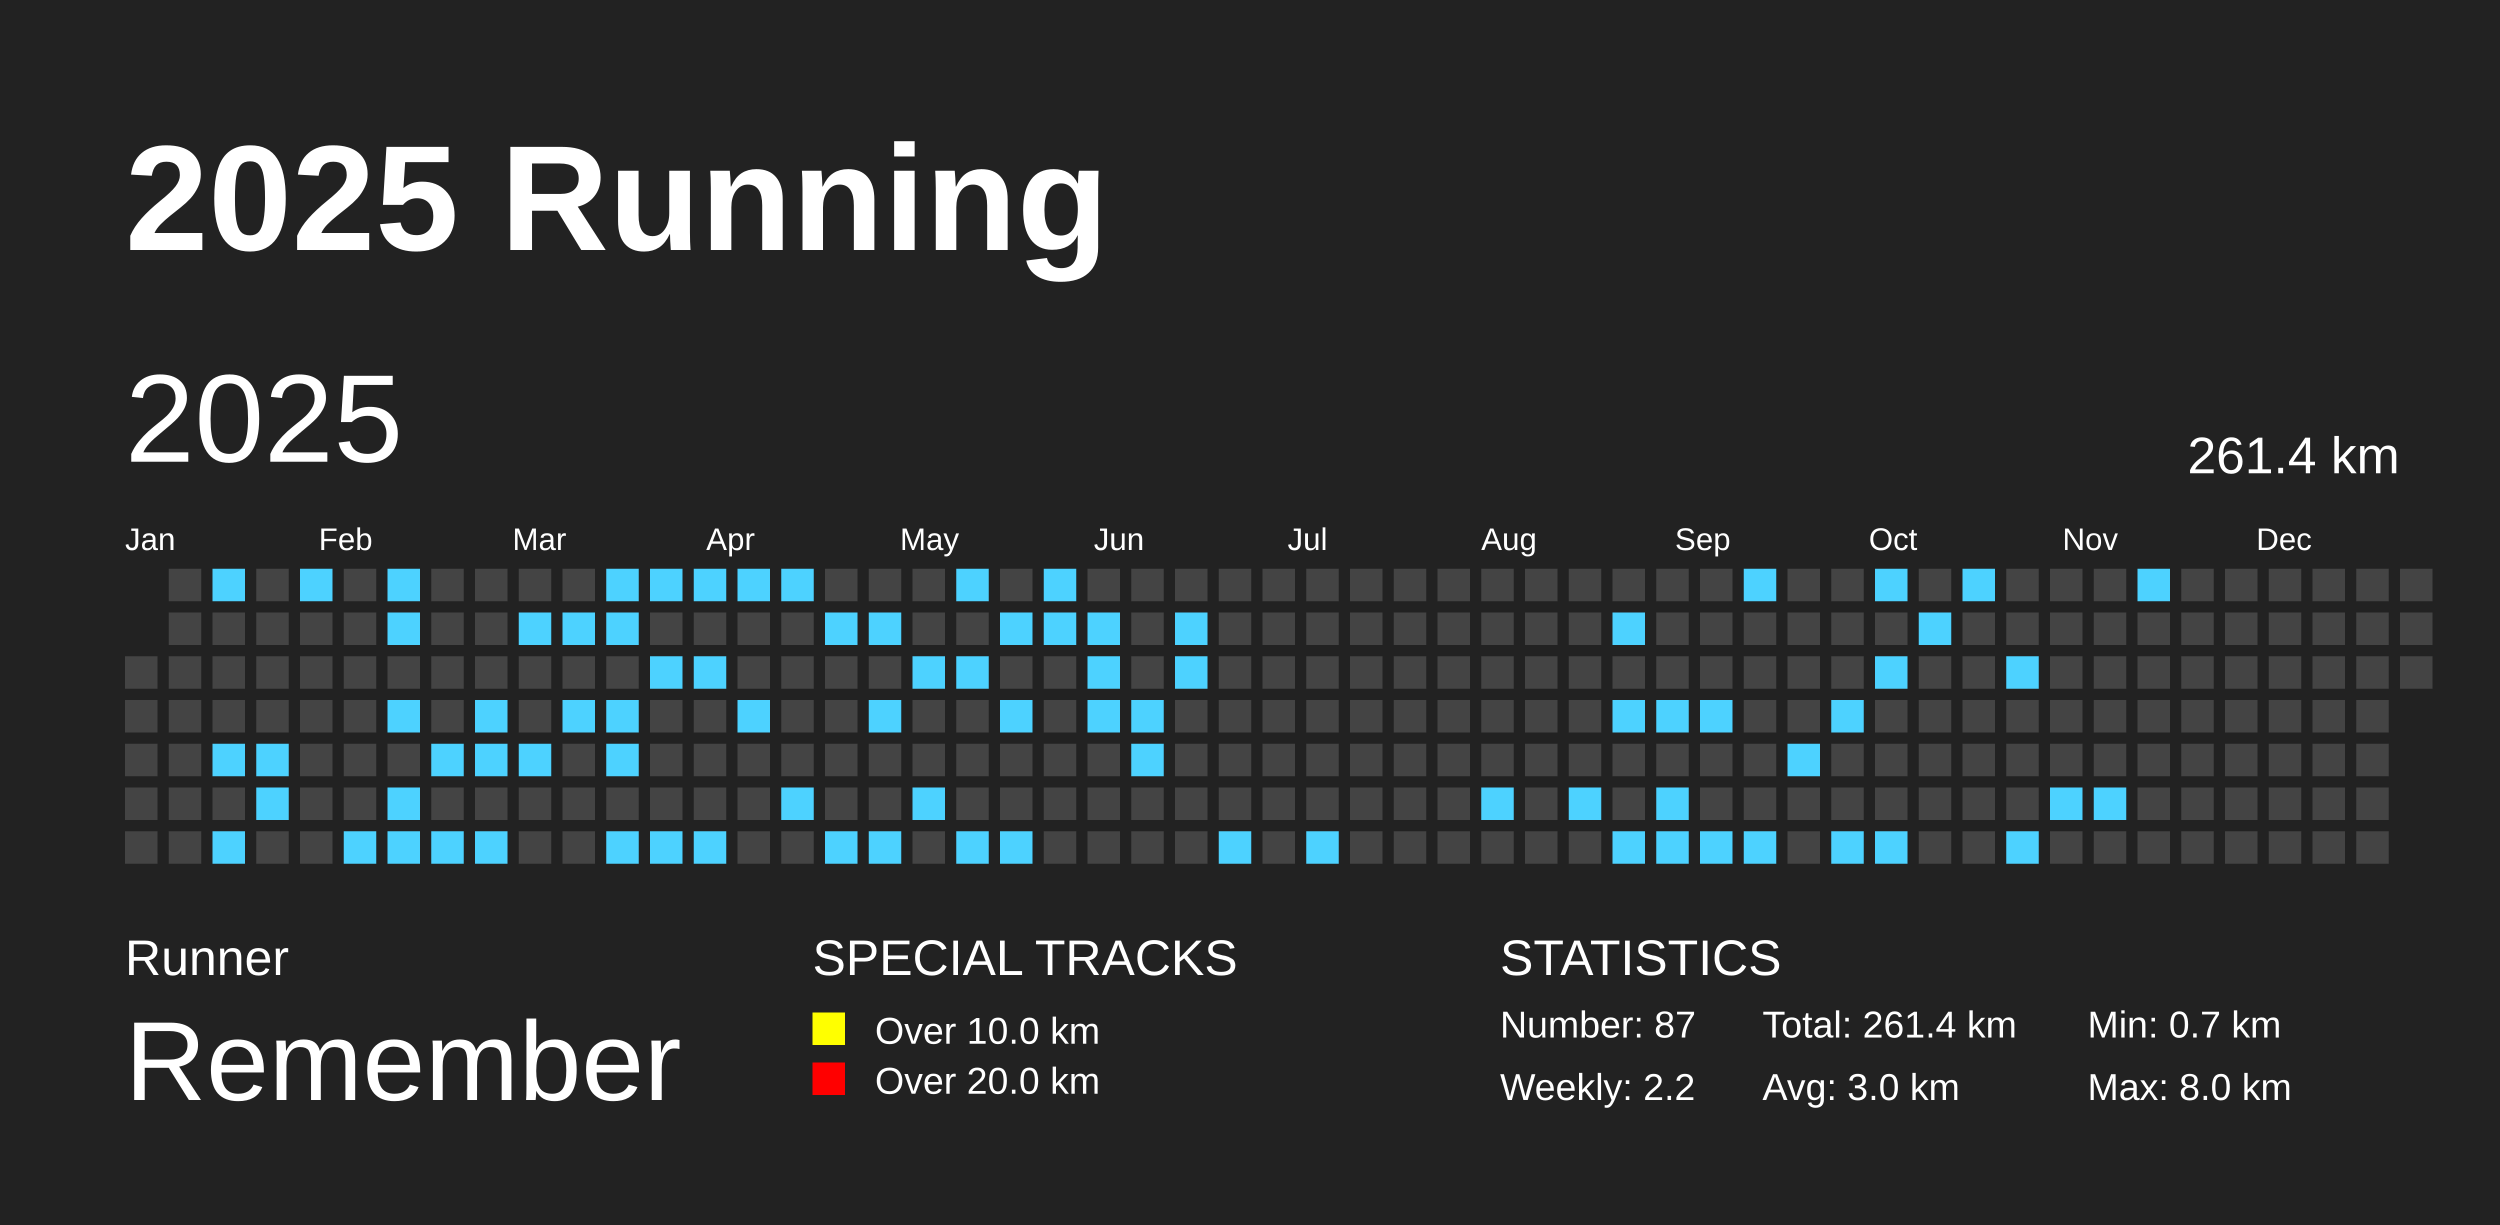
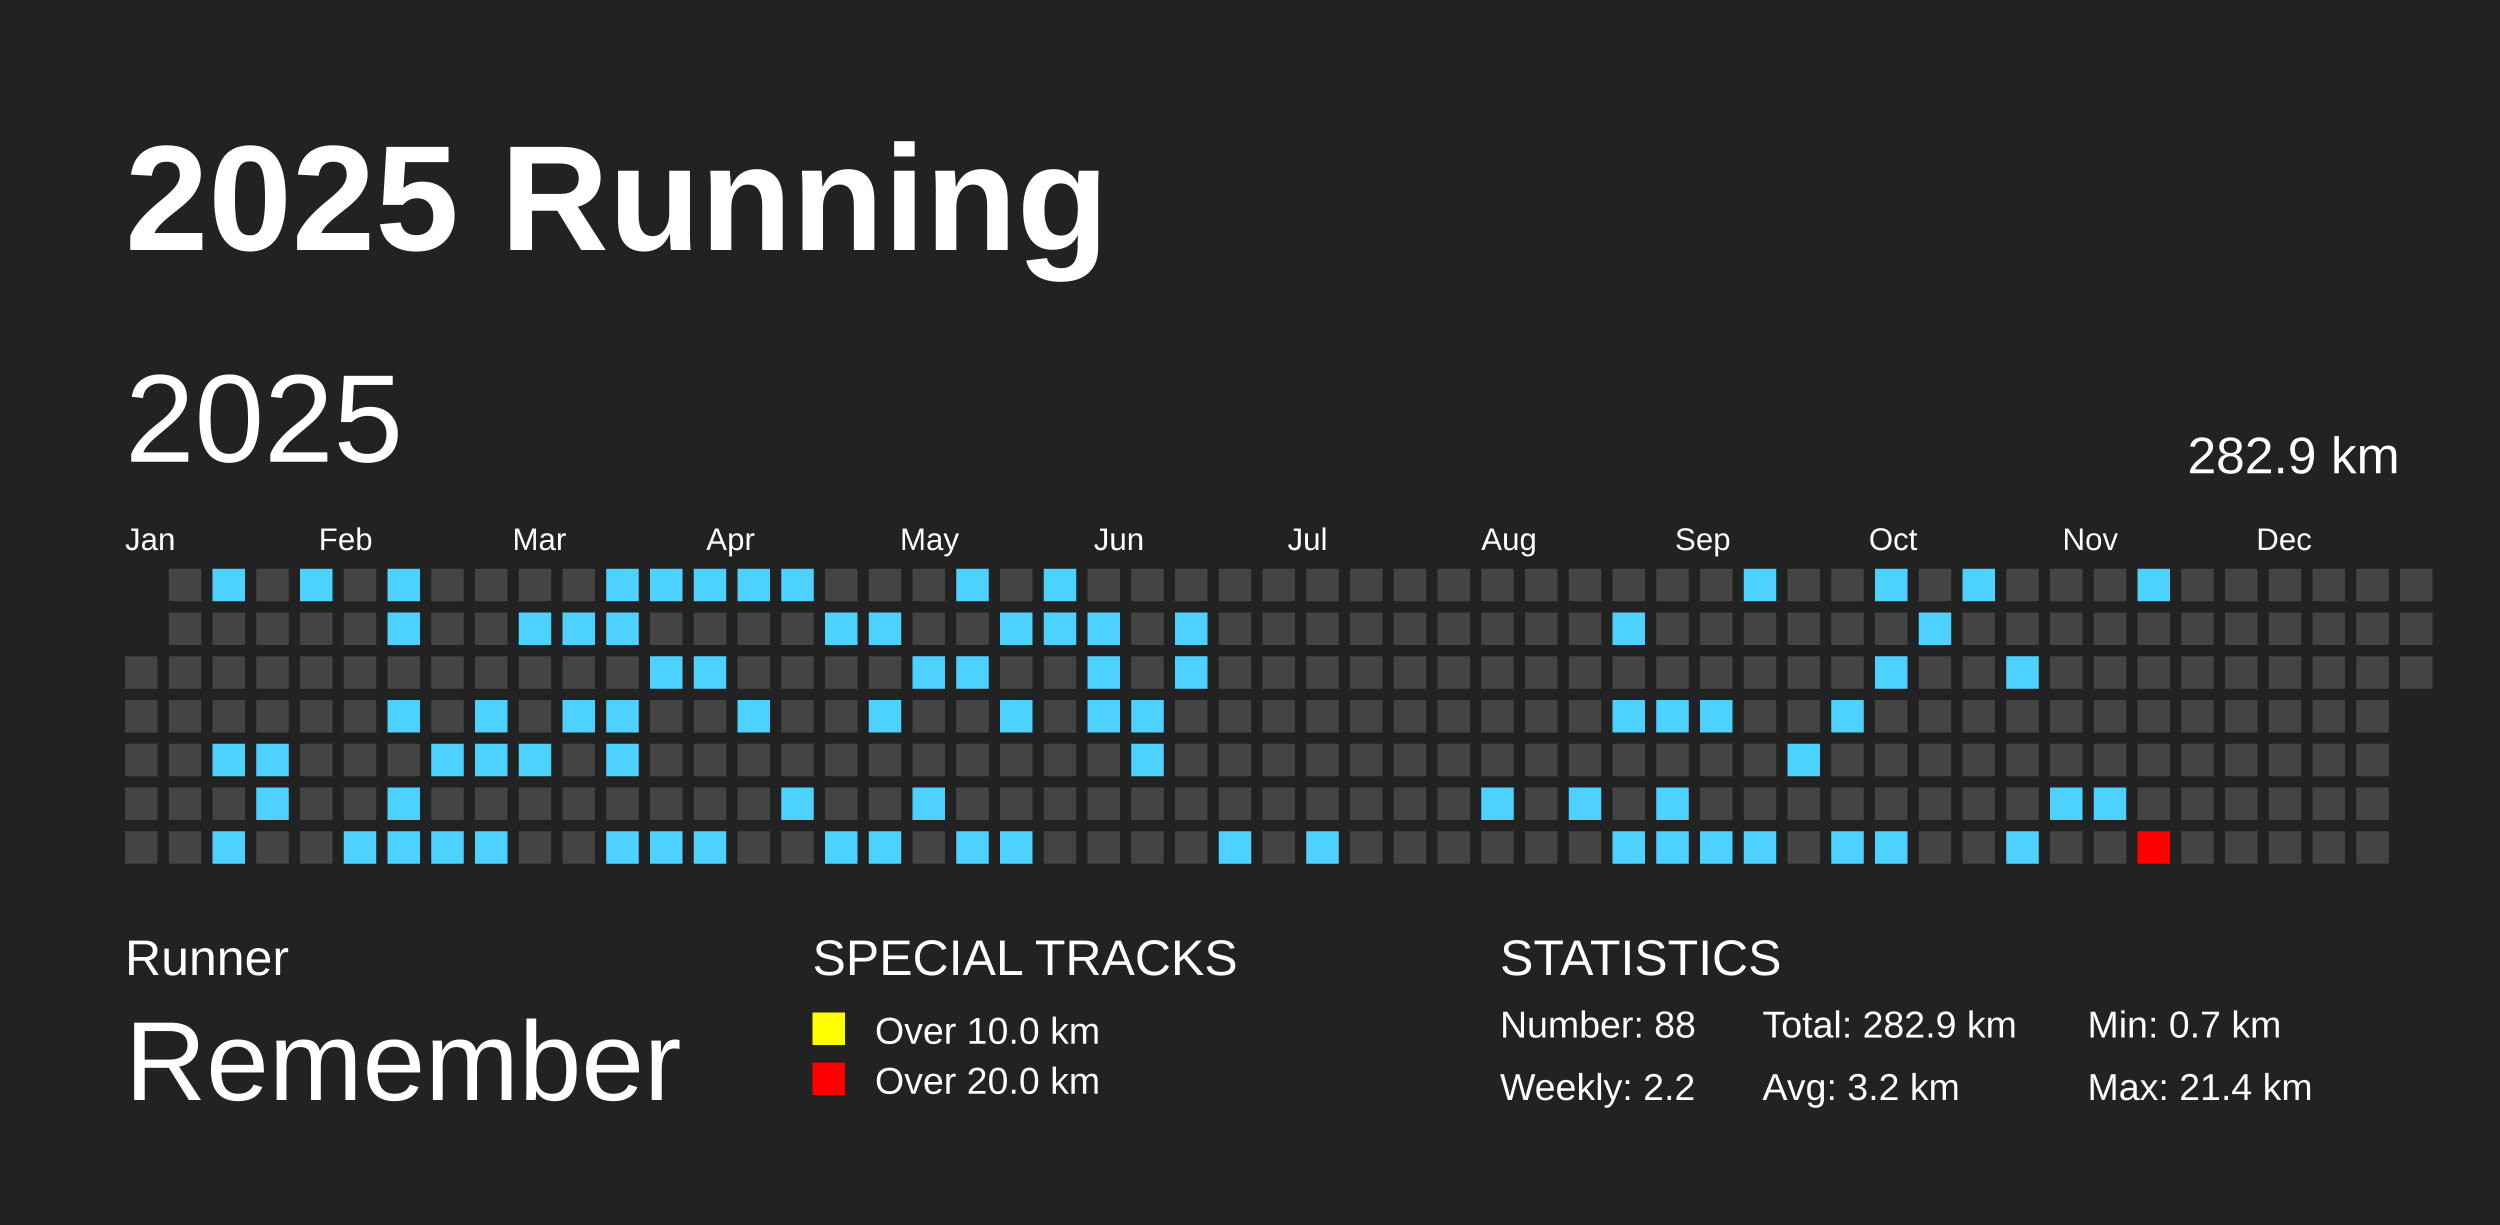
<svg xmlns="http://www.w3.org/2000/svg" baseProfile="full" height="98mm" version="1.1" viewBox="0,0,200,98" width="200mm">
  <defs />
  <rect fill="#222222" height="98" width="200" x="0" y="0" />
  <text fill="#FFFFFF" style="font-size:12px; font-family:Arial; font-weight:bold;" x="10" y="20">2025 Running</text>
  <text fill="#FFFFFF" style="font-size:4px; font-family:Arial" x="10" y="78">Runner</text>
  <text fill="#FFFFFF" style="font-size:9px; font-family:Arial" x="10" y="88">Remember</text>
  <text fill="#FFFFFF" style="font-size:4px; font-family:Arial" x="65" y="78">SPECIAL TRACKS</text>
  <rect fill="yellow" height="2.6" width="2.6" x="65" y="81" />
  <text fill="#FFFFFF" style="font-size:3px; font-family:Arial" x="70" y="83.5">Over 10.0 km</text>
  <rect fill="red" height="2.6" width="2.6" x="65" y="85" />
  <text fill="#FFFFFF" style="font-size:3px; font-family:Arial" x="70" y="87.5">Over 20.0 km</text>
  <text fill="#FFFFFF" style="font-size:4px; font-family:Arial" x="120" y="78">STATISTICS</text>
-   <text fill="#FFFFFF" style="font-size:3px; font-family:Arial" x="120" y="83">Number: 87</text>
+   <text fill="#FFFFFF" style="font-size:3px; font-family:Arial" x="120" y="83">Number: 88</text>
  <text fill="#FFFFFF" style="font-size:3px; font-family:Arial" x="120" y="88">Weekly: 2.2</text>
-   <text fill="#FFFFFF" style="font-size:3px; font-family:Arial" x="141" y="83">Total: 261.4 km</text>
-   <text fill="#FFFFFF" style="font-size:3px; font-family:Arial" x="141" y="88">Avg: 3.0 km</text>
+   <text fill="#FFFFFF" style="font-size:3px; font-family:Arial" x="141" y="83">Total: 282.9 km</text>
+   <text fill="#FFFFFF" style="font-size:3px; font-family:Arial" x="141" y="88">Avg: 3.2 km</text>
  <text fill="#FFFFFF" style="font-size:3px; font-family:Arial" x="167" y="83">Min: 0.7 km</text>
-   <text fill="#FFFFFF" style="font-size:3px; font-family:Arial" x="167" y="88">Max: 8.0 km</text>
+   <text fill="#FFFFFF" style="font-size:3px; font-family:Arial" x="167" y="88">Max: 21.4 km</text>
  <text dominant-baseline="hanging" fill="#FFFFFF" style="font-size:10.0px; font-family:Arial;" x="10" y="30">2025</text>
-   <text dominant-baseline="hanging" fill="#FFFFFF" style="font-size:4.125px; font-family:Arial;" x="175" y="35">261.4 km</text>
+   <text dominant-baseline="hanging" fill="#FFFFFF" style="font-size:4.125px; font-family:Arial;" x="175" y="35">282.9 km</text>
  <text fill="#FFFFFF" style="font-size:2.5px; font-family:Arial" x="10.0" y="44">Jan</text>
  <text fill="#FFFFFF" style="font-size:2.5px; font-family:Arial" x="25.5" y="44">Feb</text>
  <text fill="#FFFFFF" style="font-size:2.5px; font-family:Arial" x="41.0" y="44">Mar</text>
  <text fill="#FFFFFF" style="font-size:2.5px; font-family:Arial" x="56.5" y="44">Apr</text>
  <text fill="#FFFFFF" style="font-size:2.5px; font-family:Arial" x="72.0" y="44">May</text>
  <text fill="#FFFFFF" style="font-size:2.5px; font-family:Arial" x="87.5" y="44">Jun</text>
  <text fill="#FFFFFF" style="font-size:2.5px; font-family:Arial" x="103.0" y="44">Jul</text>
  <text fill="#FFFFFF" style="font-size:2.5px; font-family:Arial" x="118.5" y="44">Aug</text>
  <text fill="#FFFFFF" style="font-size:2.5px; font-family:Arial" x="134.0" y="44">Sep</text>
  <text fill="#FFFFFF" style="font-size:2.5px; font-family:Arial" x="149.5" y="44">Oct</text>
  <text fill="#FFFFFF" style="font-size:2.5px; font-family:Arial" x="165.0" y="44">Nov</text>
  <text fill="#FFFFFF" style="font-size:2.5px; font-family:Arial" x="180.5" y="44">Dec</text>
  <rect fill="#444444" height="2.6" width="2.6" x="10.0" y="52.5" />
  <rect fill="#444444" height="2.6" width="2.6" x="10.0" y="56.0" />
  <rect fill="#444444" height="2.6" width="2.6" x="10.0" y="59.5" />
  <rect fill="#444444" height="2.6" width="2.6" x="10.0" y="63.0" />
  <rect fill="#444444" height="2.6" width="2.6" x="10.0" y="66.5" />
  <rect fill="#444444" height="2.6" width="2.6" x="13.5" y="45.5" />
  <rect fill="#444444" height="2.6" width="2.6" x="13.5" y="49.0" />
  <rect fill="#444444" height="2.6" width="2.6" x="13.5" y="52.5" />
  <rect fill="#444444" height="2.6" width="2.6" x="13.5" y="56.0" />
  <rect fill="#444444" height="2.6" width="2.6" x="13.5" y="59.5" />
  <rect fill="#444444" height="2.6" width="2.6" x="13.5" y="63.0" />
  <rect fill="#444444" height="2.6" width="2.6" x="13.5" y="66.5" />
-   <rect fill="#4DD2FF" height="2.6" width="2.6" x="17.0" y="45.5" />
+   <rect fill="#4dd2ff" height="2.6" width="2.6" x="17.0" y="45.5" />
  <rect fill="#444444" height="2.6" width="2.6" x="17.0" y="49.0" />
  <rect fill="#444444" height="2.6" width="2.6" x="17.0" y="52.5" />
  <rect fill="#444444" height="2.6" width="2.6" x="17.0" y="56.0" />
-   <rect fill="#4DD2FF" height="2.6" width="2.6" x="17.0" y="59.5" />
+   <rect fill="#4dd2ff" height="2.6" width="2.6" x="17.0" y="59.5" />
  <rect fill="#444444" height="2.6" width="2.6" x="17.0" y="63.0" />
-   <rect fill="#4DD2FF" height="2.6" width="2.6" x="17.0" y="66.5" />
+   <rect fill="#4dd2ff" height="2.6" width="2.6" x="17.0" y="66.5" />
  <rect fill="#444444" height="2.6" width="2.6" x="20.5" y="45.5" />
  <rect fill="#444444" height="2.6" width="2.6" x="20.5" y="49.0" />
  <rect fill="#444444" height="2.6" width="2.6" x="20.5" y="52.5" />
  <rect fill="#444444" height="2.6" width="2.6" x="20.5" y="56.0" />
-   <rect fill="#4DD2FF" height="2.6" width="2.6" x="20.5" y="59.5" />
-   <rect fill="#4DD2FF" height="2.6" width="2.6" x="20.5" y="63.0" />
+   <rect fill="#4dd2ff" height="2.6" width="2.6" x="20.5" y="59.5" />
+   <rect fill="#4dd2ff" height="2.6" width="2.6" x="20.5" y="63.0" />
  <rect fill="#444444" height="2.6" width="2.6" x="20.5" y="66.5" />
-   <rect fill="#4DD2FF" height="2.6" width="2.6" x="24.0" y="45.5" />
+   <rect fill="#4dd2ff" height="2.6" width="2.6" x="24.0" y="45.5" />
  <rect fill="#444444" height="2.6" width="2.6" x="24.0" y="49.0" />
  <rect fill="#444444" height="2.6" width="2.6" x="24.0" y="52.5" />
  <rect fill="#444444" height="2.6" width="2.6" x="24.0" y="56.0" />
  <rect fill="#444444" height="2.6" width="2.6" x="24.0" y="59.5" />
  <rect fill="#444444" height="2.6" width="2.6" x="24.0" y="63.0" />
  <rect fill="#444444" height="2.6" width="2.6" x="24.0" y="66.5" />
  <rect fill="#444444" height="2.6" width="2.6" x="27.5" y="45.5" />
  <rect fill="#444444" height="2.6" width="2.6" x="27.5" y="49.0" />
  <rect fill="#444444" height="2.6" width="2.6" x="27.5" y="52.5" />
  <rect fill="#444444" height="2.6" width="2.6" x="27.5" y="56.0" />
  <rect fill="#444444" height="2.6" width="2.6" x="27.5" y="59.5" />
  <rect fill="#444444" height="2.6" width="2.6" x="27.5" y="63.0" />
-   <rect fill="#4DD2FF" height="2.6" width="2.6" x="27.5" y="66.5" />
-   <rect fill="#4DD2FF" height="2.6" width="2.6" x="31.0" y="45.5" />
-   <rect fill="#4DD2FF" height="2.6" width="2.6" x="31.0" y="49.0" />
+   <rect fill="#4dd2ff" height="2.6" width="2.6" x="27.5" y="66.5" />
+   <rect fill="#4dd2ff" height="2.6" width="2.6" x="31.0" y="45.5" />
+   <rect fill="#4dd2ff" height="2.6" width="2.6" x="31.0" y="49.0" />
  <rect fill="#444444" height="2.6" width="2.6" x="31.0" y="52.5" />
-   <rect fill="#4DD2FF" height="2.6" width="2.6" x="31.0" y="56.0" />
+   <rect fill="#4dd2ff" height="2.6" width="2.6" x="31.0" y="56.0" />
  <rect fill="#444444" height="2.6" width="2.6" x="31.0" y="59.5" />
-   <rect fill="#4DD2FF" height="2.6" width="2.6" x="31.0" y="63.0" />
-   <rect fill="#4DD2FF" height="2.6" width="2.6" x="31.0" y="66.5" />
+   <rect fill="#4dd2ff" height="2.6" width="2.6" x="31.0" y="63.0" />
+   <rect fill="#4dd2ff" height="2.6" width="2.6" x="31.0" y="66.5" />
  <rect fill="#444444" height="2.6" width="2.6" x="34.5" y="45.5" />
  <rect fill="#444444" height="2.6" width="2.6" x="34.5" y="49.0" />
  <rect fill="#444444" height="2.6" width="2.6" x="34.5" y="52.5" />
  <rect fill="#444444" height="2.6" width="2.6" x="34.5" y="56.0" />
-   <rect fill="#4DD2FF" height="2.6" width="2.6" x="34.5" y="59.5" />
+   <rect fill="#4dd2ff" height="2.6" width="2.6" x="34.5" y="59.5" />
  <rect fill="#444444" height="2.6" width="2.6" x="34.5" y="63.0" />
-   <rect fill="#4DD2FF" height="2.6" width="2.6" x="34.5" y="66.5" />
+   <rect fill="#4dd2ff" height="2.6" width="2.6" x="34.5" y="66.5" />
  <rect fill="#444444" height="2.6" width="2.6" x="38.0" y="45.5" />
  <rect fill="#444444" height="2.6" width="2.6" x="38.0" y="49.0" />
  <rect fill="#444444" height="2.6" width="2.6" x="38.0" y="52.5" />
-   <rect fill="#4DD2FF" height="2.6" width="2.6" x="38.0" y="56.0" />
-   <rect fill="#4DD2FF" height="2.6" width="2.6" x="38.0" y="59.5" />
+   <rect fill="#4dd2ff" height="2.6" width="2.6" x="38.0" y="56.0" />
+   <rect fill="#4dd2ff" height="2.6" width="2.6" x="38.0" y="59.5" />
  <rect fill="#444444" height="2.6" width="2.6" x="38.0" y="63.0" />
-   <rect fill="#4DD2FF" height="2.6" width="2.6" x="38.0" y="66.5" />
+   <rect fill="#4dd2ff" height="2.6" width="2.6" x="38.0" y="66.5" />
  <rect fill="#444444" height="2.6" width="2.6" x="41.5" y="45.5" />
-   <rect fill="#4DD2FF" height="2.6" width="2.6" x="41.5" y="49.0" />
+   <rect fill="#4dd2ff" height="2.6" width="2.6" x="41.5" y="49.0" />
  <rect fill="#444444" height="2.6" width="2.6" x="41.5" y="52.5" />
  <rect fill="#444444" height="2.6" width="2.6" x="41.5" y="56.0" />
-   <rect fill="#4DD2FF" height="2.6" width="2.6" x="41.5" y="59.5" />
+   <rect fill="#4dd2ff" height="2.6" width="2.6" x="41.5" y="59.5" />
  <rect fill="#444444" height="2.6" width="2.6" x="41.5" y="63.0" />
  <rect fill="#444444" height="2.6" width="2.6" x="41.5" y="66.5" />
  <rect fill="#444444" height="2.6" width="2.6" x="45.0" y="45.5" />
-   <rect fill="#4DD2FF" height="2.6" width="2.6" x="45.0" y="49.0" />
+   <rect fill="#4dd2ff" height="2.6" width="2.6" x="45.0" y="49.0" />
  <rect fill="#444444" height="2.6" width="2.6" x="45.0" y="52.5" />
-   <rect fill="#4DD2FF" height="2.6" width="2.6" x="45.0" y="56.0" />
+   <rect fill="#4dd2ff" height="2.6" width="2.6" x="45.0" y="56.0" />
  <rect fill="#444444" height="2.6" width="2.6" x="45.0" y="59.5" />
  <rect fill="#444444" height="2.6" width="2.6" x="45.0" y="63.0" />
  <rect fill="#444444" height="2.6" width="2.6" x="45.0" y="66.5" />
-   <rect fill="#4DD2FF" height="2.6" width="2.6" x="48.5" y="45.5" />
-   <rect fill="#4DD2FF" height="2.6" width="2.6" x="48.5" y="49.0" />
+   <rect fill="#4dd2ff" height="2.6" width="2.6" x="48.5" y="45.5" />
+   <rect fill="#4dd2ff" height="2.6" width="2.6" x="48.5" y="49.0" />
  <rect fill="#444444" height="2.6" width="2.6" x="48.5" y="52.5" />
-   <rect fill="#4DD2FF" height="2.6" width="2.6" x="48.5" y="56.0" />
-   <rect fill="#4DD2FF" height="2.6" width="2.6" x="48.5" y="59.5" />
+   <rect fill="#4dd2ff" height="2.6" width="2.6" x="48.5" y="56.0" />
+   <rect fill="#4dd2ff" height="2.6" width="2.6" x="48.5" y="59.5" />
  <rect fill="#444444" height="2.6" width="2.6" x="48.5" y="63.0" />
-   <rect fill="#4DD2FF" height="2.6" width="2.6" x="48.5" y="66.5" />
-   <rect fill="#4DD2FF" height="2.6" width="2.6" x="52.0" y="45.5" />
+   <rect fill="#4dd2ff" height="2.6" width="2.6" x="48.5" y="66.5" />
+   <rect fill="#4dd2ff" height="2.6" width="2.6" x="52.0" y="45.5" />
  <rect fill="#444444" height="2.6" width="2.6" x="52.0" y="49.0" />
-   <rect fill="#4DD2FF" height="2.6" width="2.6" x="52.0" y="52.5" />
+   <rect fill="#4dd2ff" height="2.6" width="2.6" x="52.0" y="52.5" />
  <rect fill="#444444" height="2.6" width="2.6" x="52.0" y="56.0" />
  <rect fill="#444444" height="2.6" width="2.6" x="52.0" y="59.5" />
  <rect fill="#444444" height="2.6" width="2.6" x="52.0" y="63.0" />
-   <rect fill="#4DD2FF" height="2.6" width="2.6" x="52.0" y="66.5" />
-   <rect fill="#4DD2FF" height="2.6" width="2.6" x="55.5" y="45.5" />
+   <rect fill="#4dd2ff" height="2.6" width="2.6" x="52.0" y="66.5" />
+   <rect fill="#4dd2ff" height="2.6" width="2.6" x="55.5" y="45.5" />
  <rect fill="#444444" height="2.6" width="2.6" x="55.5" y="49.0" />
-   <rect fill="#4DD2FF" height="2.6" width="2.6" x="55.5" y="52.5" />
+   <rect fill="#4dd2ff" height="2.6" width="2.6" x="55.5" y="52.5" />
  <rect fill="#444444" height="2.6" width="2.6" x="55.5" y="56.0" />
  <rect fill="#444444" height="2.6" width="2.6" x="55.5" y="59.5" />
  <rect fill="#444444" height="2.6" width="2.6" x="55.5" y="63.0" />
-   <rect fill="#4DD2FF" height="2.6" width="2.6" x="55.5" y="66.5" />
-   <rect fill="#4DD2FF" height="2.6" width="2.6" x="59.0" y="45.5" />
+   <rect fill="#4dd2ff" height="2.6" width="2.6" x="55.5" y="66.5" />
+   <rect fill="#4dd2ff" height="2.6" width="2.6" x="59.0" y="45.5" />
  <rect fill="#444444" height="2.6" width="2.6" x="59.0" y="49.0" />
  <rect fill="#444444" height="2.6" width="2.6" x="59.0" y="52.5" />
-   <rect fill="#4DD2FF" height="2.6" width="2.6" x="59.0" y="56.0" />
+   <rect fill="#4dd2ff" height="2.6" width="2.6" x="59.0" y="56.0" />
  <rect fill="#444444" height="2.6" width="2.6" x="59.0" y="59.5" />
  <rect fill="#444444" height="2.6" width="2.6" x="59.0" y="63.0" />
  <rect fill="#444444" height="2.6" width="2.6" x="59.0" y="66.5" />
-   <rect fill="#4DD2FF" height="2.6" width="2.6" x="62.5" y="45.5" />
+   <rect fill="#4dd2ff" height="2.6" width="2.6" x="62.5" y="45.5" />
  <rect fill="#444444" height="2.6" width="2.6" x="62.5" y="49.0" />
  <rect fill="#444444" height="2.6" width="2.6" x="62.5" y="52.5" />
  <rect fill="#444444" height="2.6" width="2.6" x="62.5" y="56.0" />
  <rect fill="#444444" height="2.6" width="2.6" x="62.5" y="59.5" />
-   <rect fill="#4DD2FF" height="2.6" width="2.6" x="62.5" y="63.0" />
+   <rect fill="#4dd2ff" height="2.6" width="2.6" x="62.5" y="63.0" />
  <rect fill="#444444" height="2.6" width="2.6" x="62.5" y="66.5" />
  <rect fill="#444444" height="2.6" width="2.6" x="66.0" y="45.5" />
-   <rect fill="#4DD2FF" height="2.6" width="2.6" x="66.0" y="49.0" />
+   <rect fill="#4dd2ff" height="2.6" width="2.6" x="66.0" y="49.0" />
  <rect fill="#444444" height="2.6" width="2.6" x="66.0" y="52.5" />
  <rect fill="#444444" height="2.6" width="2.6" x="66.0" y="56.0" />
  <rect fill="#444444" height="2.6" width="2.6" x="66.0" y="59.5" />
  <rect fill="#444444" height="2.6" width="2.6" x="66.0" y="63.0" />
-   <rect fill="#4DD2FF" height="2.6" width="2.6" x="66.0" y="66.5" />
+   <rect fill="#4dd2ff" height="2.6" width="2.6" x="66.0" y="66.5" />
  <rect fill="#444444" height="2.6" width="2.6" x="69.5" y="45.5" />
-   <rect fill="#4DD2FF" height="2.6" width="2.6" x="69.5" y="49.0" />
+   <rect fill="#4dd2ff" height="2.6" width="2.6" x="69.5" y="49.0" />
  <rect fill="#444444" height="2.6" width="2.6" x="69.5" y="52.5" />
-   <rect fill="#4DD2FF" height="2.6" width="2.6" x="69.5" y="56.0" />
+   <rect fill="#4dd2ff" height="2.6" width="2.6" x="69.5" y="56.0" />
  <rect fill="#444444" height="2.6" width="2.6" x="69.5" y="59.5" />
  <rect fill="#444444" height="2.6" width="2.6" x="69.5" y="63.0" />
-   <rect fill="#4DD2FF" height="2.6" width="2.6" x="69.5" y="66.5" />
+   <rect fill="#4dd2ff" height="2.6" width="2.6" x="69.5" y="66.5" />
  <rect fill="#444444" height="2.6" width="2.6" x="73.0" y="45.5" />
  <rect fill="#444444" height="2.6" width="2.6" x="73.0" y="49.0" />
-   <rect fill="#4DD2FF" height="2.6" width="2.6" x="73.0" y="52.5" />
+   <rect fill="#4dd2ff" height="2.6" width="2.6" x="73.0" y="52.5" />
  <rect fill="#444444" height="2.6" width="2.6" x="73.0" y="56.0" />
  <rect fill="#444444" height="2.6" width="2.6" x="73.0" y="59.5" />
-   <rect fill="#4DD2FF" height="2.6" width="2.6" x="73.0" y="63.0" />
+   <rect fill="#4dd2ff" height="2.6" width="2.6" x="73.0" y="63.0" />
  <rect fill="#444444" height="2.6" width="2.6" x="73.0" y="66.5" />
-   <rect fill="#4DD2FF" height="2.6" width="2.6" x="76.5" y="45.5" />
+   <rect fill="#4dd2ff" height="2.6" width="2.6" x="76.5" y="45.5" />
  <rect fill="#444444" height="2.6" width="2.6" x="76.5" y="49.0" />
-   <rect fill="#4DD2FF" height="2.6" width="2.6" x="76.5" y="52.5" />
+   <rect fill="#4dd2ff" height="2.6" width="2.6" x="76.5" y="52.5" />
  <rect fill="#444444" height="2.6" width="2.6" x="76.5" y="56.0" />
  <rect fill="#444444" height="2.6" width="2.6" x="76.5" y="59.5" />
  <rect fill="#444444" height="2.6" width="2.6" x="76.5" y="63.0" />
-   <rect fill="#4DD2FF" height="2.6" width="2.6" x="76.5" y="66.5" />
+   <rect fill="#4dd2ff" height="2.6" width="2.6" x="76.5" y="66.5" />
  <rect fill="#444444" height="2.6" width="2.6" x="80.0" y="45.5" />
-   <rect fill="#4DD2FF" height="2.6" width="2.6" x="80.0" y="49.0" />
+   <rect fill="#4dd2ff" height="2.6" width="2.6" x="80.0" y="49.0" />
  <rect fill="#444444" height="2.6" width="2.6" x="80.0" y="52.5" />
-   <rect fill="#4DD2FF" height="2.6" width="2.6" x="80.0" y="56.0" />
+   <rect fill="#4dd2ff" height="2.6" width="2.6" x="80.0" y="56.0" />
  <rect fill="#444444" height="2.6" width="2.6" x="80.0" y="59.5" />
  <rect fill="#444444" height="2.6" width="2.6" x="80.0" y="63.0" />
-   <rect fill="#4DD2FF" height="2.6" width="2.6" x="80.0" y="66.5" />
-   <rect fill="#4DD2FF" height="2.6" width="2.6" x="83.5" y="45.5" />
-   <rect fill="#4DD2FF" height="2.6" width="2.6" x="83.5" y="49.0" />
+   <rect fill="#4dd2ff" height="2.6" width="2.6" x="80.0" y="66.5" />
+   <rect fill="#4dd2ff" height="2.6" width="2.6" x="83.5" y="45.5" />
+   <rect fill="#4dd2ff" height="2.6" width="2.6" x="83.5" y="49.0" />
  <rect fill="#444444" height="2.6" width="2.6" x="83.5" y="52.5" />
  <rect fill="#444444" height="2.6" width="2.6" x="83.5" y="56.0" />
  <rect fill="#444444" height="2.6" width="2.6" x="83.5" y="59.5" />
  <rect fill="#444444" height="2.6" width="2.6" x="83.5" y="63.0" />
  <rect fill="#444444" height="2.6" width="2.6" x="83.5" y="66.5" />
  <rect fill="#444444" height="2.6" width="2.6" x="87.0" y="45.5" />
-   <rect fill="#4DD2FF" height="2.6" width="2.6" x="87.0" y="49.0" />
-   <rect fill="#4DD2FF" height="2.6" width="2.6" x="87.0" y="52.5" />
-   <rect fill="#4DD2FF" height="2.6" width="2.6" x="87.0" y="56.0" />
+   <rect fill="#4dd2ff" height="2.6" width="2.6" x="87.0" y="49.0" />
+   <rect fill="#4dd2ff" height="2.6" width="2.6" x="87.0" y="52.5" />
+   <rect fill="#4dd2ff" height="2.6" width="2.6" x="87.0" y="56.0" />
  <rect fill="#444444" height="2.6" width="2.6" x="87.0" y="59.5" />
  <rect fill="#444444" height="2.6" width="2.6" x="87.0" y="63.0" />
  <rect fill="#444444" height="2.6" width="2.6" x="87.0" y="66.5" />
  <rect fill="#444444" height="2.6" width="2.6" x="90.5" y="45.5" />
  <rect fill="#444444" height="2.6" width="2.6" x="90.5" y="49.0" />
  <rect fill="#444444" height="2.6" width="2.6" x="90.5" y="52.5" />
-   <rect fill="#4DD2FF" height="2.6" width="2.6" x="90.5" y="56.0" />
-   <rect fill="#4DD2FF" height="2.6" width="2.6" x="90.5" y="59.5" />
+   <rect fill="#4dd2ff" height="2.6" width="2.6" x="90.5" y="56.0" />
+   <rect fill="#4dd2ff" height="2.6" width="2.6" x="90.5" y="59.5" />
  <rect fill="#444444" height="2.6" width="2.6" x="90.5" y="63.0" />
  <rect fill="#444444" height="2.6" width="2.6" x="90.5" y="66.5" />
  <rect fill="#444444" height="2.6" width="2.6" x="94.0" y="45.5" />
-   <rect fill="#4DD2FF" height="2.6" width="2.6" x="94.0" y="49.0" />
-   <rect fill="#4DD2FF" height="2.6" width="2.6" x="94.0" y="52.5" />
+   <rect fill="#4dd2ff" height="2.6" width="2.6" x="94.0" y="49.0" />
+   <rect fill="#4dd2ff" height="2.6" width="2.6" x="94.0" y="52.5" />
  <rect fill="#444444" height="2.6" width="2.6" x="94.0" y="56.0" />
  <rect fill="#444444" height="2.6" width="2.6" x="94.0" y="59.5" />
  <rect fill="#444444" height="2.6" width="2.6" x="94.0" y="63.0" />
  <rect fill="#444444" height="2.6" width="2.6" x="94.0" y="66.5" />
  <rect fill="#444444" height="2.6" width="2.6" x="97.5" y="45.5" />
  <rect fill="#444444" height="2.6" width="2.6" x="97.5" y="49.0" />
  <rect fill="#444444" height="2.6" width="2.6" x="97.5" y="52.5" />
  <rect fill="#444444" height="2.6" width="2.6" x="97.5" y="56.0" />
  <rect fill="#444444" height="2.6" width="2.6" x="97.5" y="59.5" />
  <rect fill="#444444" height="2.6" width="2.6" x="97.5" y="63.0" />
-   <rect fill="#4DD2FF" height="2.6" width="2.6" x="97.5" y="66.5" />
+   <rect fill="#4dd2ff" height="2.6" width="2.6" x="97.5" y="66.5" />
  <rect fill="#444444" height="2.6" width="2.6" x="101.0" y="45.5" />
  <rect fill="#444444" height="2.6" width="2.6" x="101.0" y="49.0" />
  <rect fill="#444444" height="2.6" width="2.6" x="101.0" y="52.5" />
  <rect fill="#444444" height="2.6" width="2.6" x="101.0" y="56.0" />
  <rect fill="#444444" height="2.6" width="2.6" x="101.0" y="59.5" />
  <rect fill="#444444" height="2.6" width="2.6" x="101.0" y="63.0" />
  <rect fill="#444444" height="2.6" width="2.6" x="101.0" y="66.5" />
  <rect fill="#444444" height="2.6" width="2.6" x="104.5" y="45.5" />
  <rect fill="#444444" height="2.6" width="2.6" x="104.5" y="49.0" />
  <rect fill="#444444" height="2.6" width="2.6" x="104.5" y="52.5" />
  <rect fill="#444444" height="2.6" width="2.6" x="104.5" y="56.0" />
  <rect fill="#444444" height="2.6" width="2.6" x="104.5" y="59.5" />
  <rect fill="#444444" height="2.6" width="2.6" x="104.5" y="63.0" />
-   <rect fill="#4DD2FF" height="2.6" width="2.6" x="104.5" y="66.5" />
+   <rect fill="#4dd2ff" height="2.6" width="2.6" x="104.5" y="66.5" />
  <rect fill="#444444" height="2.6" width="2.6" x="108.0" y="45.5" />
  <rect fill="#444444" height="2.6" width="2.6" x="108.0" y="49.0" />
  <rect fill="#444444" height="2.6" width="2.6" x="108.0" y="52.5" />
  <rect fill="#444444" height="2.6" width="2.6" x="108.0" y="56.0" />
  <rect fill="#444444" height="2.6" width="2.6" x="108.0" y="59.5" />
  <rect fill="#444444" height="2.6" width="2.6" x="108.0" y="63.0" />
  <rect fill="#444444" height="2.6" width="2.6" x="108.0" y="66.5" />
  <rect fill="#444444" height="2.6" width="2.6" x="111.5" y="45.5" />
  <rect fill="#444444" height="2.6" width="2.6" x="111.5" y="49.0" />
  <rect fill="#444444" height="2.6" width="2.6" x="111.5" y="52.5" />
  <rect fill="#444444" height="2.6" width="2.6" x="111.5" y="56.0" />
  <rect fill="#444444" height="2.6" width="2.6" x="111.5" y="59.5" />
  <rect fill="#444444" height="2.6" width="2.6" x="111.5" y="63.0" />
  <rect fill="#444444" height="2.6" width="2.6" x="111.5" y="66.5" />
  <rect fill="#444444" height="2.6" width="2.6" x="115.0" y="45.5" />
  <rect fill="#444444" height="2.6" width="2.6" x="115.0" y="49.0" />
  <rect fill="#444444" height="2.6" width="2.6" x="115.0" y="52.5" />
  <rect fill="#444444" height="2.6" width="2.6" x="115.0" y="56.0" />
  <rect fill="#444444" height="2.6" width="2.6" x="115.0" y="59.5" />
  <rect fill="#444444" height="2.6" width="2.6" x="115.0" y="63.0" />
  <rect fill="#444444" height="2.6" width="2.6" x="115.0" y="66.5" />
  <rect fill="#444444" height="2.6" width="2.6" x="118.5" y="45.5" />
  <rect fill="#444444" height="2.6" width="2.6" x="118.5" y="49.0" />
  <rect fill="#444444" height="2.6" width="2.6" x="118.5" y="52.5" />
  <rect fill="#444444" height="2.6" width="2.6" x="118.5" y="56.0" />
  <rect fill="#444444" height="2.6" width="2.6" x="118.5" y="59.5" />
-   <rect fill="#4DD2FF" height="2.6" width="2.6" x="118.5" y="63.0" />
+   <rect fill="#4dd2ff" height="2.6" width="2.6" x="118.5" y="63.0" />
  <rect fill="#444444" height="2.6" width="2.6" x="118.5" y="66.5" />
  <rect fill="#444444" height="2.6" width="2.6" x="122.0" y="45.5" />
  <rect fill="#444444" height="2.6" width="2.6" x="122.0" y="49.0" />
  <rect fill="#444444" height="2.6" width="2.6" x="122.0" y="52.5" />
  <rect fill="#444444" height="2.6" width="2.6" x="122.0" y="56.0" />
  <rect fill="#444444" height="2.6" width="2.6" x="122.0" y="59.5" />
  <rect fill="#444444" height="2.6" width="2.6" x="122.0" y="63.0" />
  <rect fill="#444444" height="2.6" width="2.6" x="122.0" y="66.5" />
  <rect fill="#444444" height="2.6" width="2.6" x="125.5" y="45.5" />
  <rect fill="#444444" height="2.6" width="2.6" x="125.5" y="49.0" />
  <rect fill="#444444" height="2.6" width="2.6" x="125.5" y="52.5" />
  <rect fill="#444444" height="2.6" width="2.6" x="125.5" y="56.0" />
  <rect fill="#444444" height="2.6" width="2.6" x="125.5" y="59.5" />
-   <rect fill="#4DD2FF" height="2.6" width="2.6" x="125.5" y="63.0" />
+   <rect fill="#4dd2ff" height="2.6" width="2.6" x="125.5" y="63.0" />
  <rect fill="#444444" height="2.6" width="2.6" x="125.5" y="66.5" />
  <rect fill="#444444" height="2.6" width="2.6" x="129.0" y="45.5" />
-   <rect fill="#4DD2FF" height="2.6" width="2.6" x="129.0" y="49.0" />
+   <rect fill="#4dd2ff" height="2.6" width="2.6" x="129.0" y="49.0" />
  <rect fill="#444444" height="2.6" width="2.6" x="129.0" y="52.5" />
-   <rect fill="#4DD2FF" height="2.6" width="2.6" x="129.0" y="56.0" />
+   <rect fill="#4dd2ff" height="2.6" width="2.6" x="129.0" y="56.0" />
  <rect fill="#444444" height="2.6" width="2.6" x="129.0" y="59.5" />
  <rect fill="#444444" height="2.6" width="2.6" x="129.0" y="63.0" />
-   <rect fill="#4DD2FF" height="2.6" width="2.6" x="129.0" y="66.5" />
+   <rect fill="#4dd2ff" height="2.6" width="2.6" x="129.0" y="66.5" />
  <rect fill="#444444" height="2.6" width="2.6" x="132.5" y="45.5" />
  <rect fill="#444444" height="2.6" width="2.6" x="132.5" y="49.0" />
  <rect fill="#444444" height="2.6" width="2.6" x="132.5" y="52.5" />
-   <rect fill="#4DD2FF" height="2.6" width="2.6" x="132.5" y="56.0" />
+   <rect fill="#4dd2ff" height="2.6" width="2.6" x="132.5" y="56.0" />
  <rect fill="#444444" height="2.6" width="2.6" x="132.5" y="59.5" />
-   <rect fill="#4DD2FF" height="2.6" width="2.6" x="132.5" y="63.0" />
-   <rect fill="#4DD2FF" height="2.6" width="2.6" x="132.5" y="66.5" />
+   <rect fill="#4dd2ff" height="2.6" width="2.6" x="132.5" y="63.0" />
+   <rect fill="#4dd2ff" height="2.6" width="2.6" x="132.5" y="66.5" />
  <rect fill="#444444" height="2.6" width="2.6" x="136.0" y="45.5" />
  <rect fill="#444444" height="2.6" width="2.6" x="136.0" y="49.0" />
  <rect fill="#444444" height="2.6" width="2.6" x="136.0" y="52.5" />
-   <rect fill="#4DD2FF" height="2.6" width="2.6" x="136.0" y="56.0" />
+   <rect fill="#4dd2ff" height="2.6" width="2.6" x="136.0" y="56.0" />
  <rect fill="#444444" height="2.6" width="2.6" x="136.0" y="59.5" />
  <rect fill="#444444" height="2.6" width="2.6" x="136.0" y="63.0" />
-   <rect fill="#4DD2FF" height="2.6" width="2.6" x="136.0" y="66.5" />
-   <rect fill="#4DD2FF" height="2.6" width="2.6" x="139.5" y="45.5" />
+   <rect fill="#4dd2ff" height="2.6" width="2.6" x="136.0" y="66.5" />
+   <rect fill="#4dd2ff" height="2.6" width="2.6" x="139.5" y="45.5" />
  <rect fill="#444444" height="2.6" width="2.6" x="139.5" y="49.0" />
  <rect fill="#444444" height="2.6" width="2.6" x="139.5" y="52.5" />
  <rect fill="#444444" height="2.6" width="2.6" x="139.5" y="56.0" />
  <rect fill="#444444" height="2.6" width="2.6" x="139.5" y="59.5" />
  <rect fill="#444444" height="2.6" width="2.6" x="139.5" y="63.0" />
-   <rect fill="#4DD2FF" height="2.6" width="2.6" x="139.5" y="66.5" />
+   <rect fill="#4dd2ff" height="2.6" width="2.6" x="139.5" y="66.5" />
  <rect fill="#444444" height="2.6" width="2.6" x="143.0" y="45.5" />
  <rect fill="#444444" height="2.6" width="2.6" x="143.0" y="49.0" />
  <rect fill="#444444" height="2.6" width="2.6" x="143.0" y="52.5" />
  <rect fill="#444444" height="2.6" width="2.6" x="143.0" y="56.0" />
-   <rect fill="#4DD2FF" height="2.6" width="2.6" x="143.0" y="59.5" />
+   <rect fill="#4dd2ff" height="2.6" width="2.6" x="143.0" y="59.5" />
  <rect fill="#444444" height="2.6" width="2.6" x="143.0" y="63.0" />
  <rect fill="#444444" height="2.6" width="2.6" x="143.0" y="66.5" />
  <rect fill="#444444" height="2.6" width="2.6" x="146.5" y="45.5" />
  <rect fill="#444444" height="2.6" width="2.6" x="146.5" y="49.0" />
  <rect fill="#444444" height="2.6" width="2.6" x="146.5" y="52.5" />
-   <rect fill="#4DD2FF" height="2.6" width="2.6" x="146.5" y="56.0" />
+   <rect fill="#4dd2ff" height="2.6" width="2.6" x="146.5" y="56.0" />
  <rect fill="#444444" height="2.6" width="2.6" x="146.5" y="59.5" />
  <rect fill="#444444" height="2.6" width="2.6" x="146.5" y="63.0" />
-   <rect fill="#4DD2FF" height="2.6" width="2.6" x="146.5" y="66.5" />
-   <rect fill="#4DD2FF" height="2.6" width="2.6" x="150.0" y="45.5" />
+   <rect fill="#4dd2ff" height="2.6" width="2.6" x="146.5" y="66.5" />
+   <rect fill="#4dd2ff" height="2.6" width="2.6" x="150.0" y="45.5" />
  <rect fill="#444444" height="2.6" width="2.6" x="150.0" y="49.0" />
-   <rect fill="#4DD2FF" height="2.6" width="2.6" x="150.0" y="52.5" />
+   <rect fill="#4dd2ff" height="2.6" width="2.6" x="150.0" y="52.5" />
  <rect fill="#444444" height="2.6" width="2.6" x="150.0" y="56.0" />
  <rect fill="#444444" height="2.6" width="2.6" x="150.0" y="59.5" />
  <rect fill="#444444" height="2.6" width="2.6" x="150.0" y="63.0" />
-   <rect fill="#4DD2FF" height="2.6" width="2.6" x="150.0" y="66.5" />
+   <rect fill="#4dd2ff" height="2.6" width="2.6" x="150.0" y="66.5" />
  <rect fill="#444444" height="2.6" width="2.6" x="153.5" y="45.5" />
-   <rect fill="#4DD2FF" height="2.6" width="2.6" x="153.5" y="49.0" />
+   <rect fill="#4dd2ff" height="2.6" width="2.6" x="153.5" y="49.0" />
  <rect fill="#444444" height="2.6" width="2.6" x="153.5" y="52.5" />
  <rect fill="#444444" height="2.6" width="2.6" x="153.5" y="56.0" />
  <rect fill="#444444" height="2.6" width="2.6" x="153.5" y="59.5" />
  <rect fill="#444444" height="2.6" width="2.6" x="153.5" y="63.0" />
  <rect fill="#444444" height="2.6" width="2.6" x="153.5" y="66.5" />
-   <rect fill="#4DD2FF" height="2.6" width="2.6" x="157.0" y="45.5" />
+   <rect fill="#4dd2ff" height="2.6" width="2.6" x="157.0" y="45.5" />
  <rect fill="#444444" height="2.6" width="2.6" x="157.0" y="49.0" />
  <rect fill="#444444" height="2.6" width="2.6" x="157.0" y="52.5" />
  <rect fill="#444444" height="2.6" width="2.6" x="157.0" y="56.0" />
  <rect fill="#444444" height="2.6" width="2.6" x="157.0" y="59.5" />
  <rect fill="#444444" height="2.6" width="2.6" x="157.0" y="63.0" />
  <rect fill="#444444" height="2.6" width="2.6" x="157.0" y="66.5" />
  <rect fill="#444444" height="2.6" width="2.6" x="160.5" y="45.5" />
  <rect fill="#444444" height="2.6" width="2.6" x="160.5" y="49.0" />
-   <rect fill="#4DD2FF" height="2.6" width="2.6" x="160.5" y="52.5" />
+   <rect fill="#4dd2ff" height="2.6" width="2.6" x="160.5" y="52.5" />
  <rect fill="#444444" height="2.6" width="2.6" x="160.5" y="56.0" />
  <rect fill="#444444" height="2.6" width="2.6" x="160.5" y="59.5" />
  <rect fill="#444444" height="2.6" width="2.6" x="160.5" y="63.0" />
-   <rect fill="#4DD2FF" height="2.6" width="2.6" x="160.5" y="66.5" />
+   <rect fill="#4dd2ff" height="2.6" width="2.6" x="160.5" y="66.5" />
  <rect fill="#444444" height="2.6" width="2.6" x="164.0" y="45.5" />
  <rect fill="#444444" height="2.6" width="2.6" x="164.0" y="49.0" />
  <rect fill="#444444" height="2.6" width="2.6" x="164.0" y="52.5" />
  <rect fill="#444444" height="2.6" width="2.6" x="164.0" y="56.0" />
  <rect fill="#444444" height="2.6" width="2.6" x="164.0" y="59.5" />
-   <rect fill="#4DD2FF" height="2.6" width="2.6" x="164.0" y="63.0" />
+   <rect fill="#4dd2ff" height="2.6" width="2.6" x="164.0" y="63.0" />
  <rect fill="#444444" height="2.6" width="2.6" x="164.0" y="66.5" />
  <rect fill="#444444" height="2.6" width="2.6" x="167.5" y="45.5" />
  <rect fill="#444444" height="2.6" width="2.6" x="167.5" y="49.0" />
  <rect fill="#444444" height="2.6" width="2.6" x="167.5" y="52.5" />
  <rect fill="#444444" height="2.6" width="2.6" x="167.5" y="56.0" />
  <rect fill="#444444" height="2.6" width="2.6" x="167.5" y="59.5" />
-   <rect fill="#4DD2FF" height="2.6" width="2.6" x="167.5" y="63.0" />
+   <rect fill="#4dd2ff" height="2.6" width="2.6" x="167.5" y="63.0" />
  <rect fill="#444444" height="2.6" width="2.6" x="167.5" y="66.5" />
-   <rect fill="#4DD2FF" height="2.6" width="2.6" x="171.0" y="45.5" />
+   <rect fill="#4dd2ff" height="2.6" width="2.6" x="171.0" y="45.5" />
  <rect fill="#444444" height="2.6" width="2.6" x="171.0" y="49.0" />
  <rect fill="#444444" height="2.6" width="2.6" x="171.0" y="52.5" />
  <rect fill="#444444" height="2.6" width="2.6" x="171.0" y="56.0" />
  <rect fill="#444444" height="2.6" width="2.6" x="171.0" y="59.5" />
  <rect fill="#444444" height="2.6" width="2.6" x="171.0" y="63.0" />
-   <rect fill="#444444" height="2.6" width="2.6" x="171.0" y="66.5" />
+   <rect fill="red" height="2.6" width="2.6" x="171.0" y="66.5" />
  <rect fill="#444444" height="2.6" width="2.6" x="174.5" y="45.5" />
  <rect fill="#444444" height="2.6" width="2.6" x="174.5" y="49.0" />
  <rect fill="#444444" height="2.6" width="2.6" x="174.5" y="52.5" />
  <rect fill="#444444" height="2.6" width="2.6" x="174.5" y="56.0" />
  <rect fill="#444444" height="2.6" width="2.6" x="174.5" y="59.5" />
  <rect fill="#444444" height="2.6" width="2.6" x="174.5" y="63.0" />
  <rect fill="#444444" height="2.6" width="2.6" x="174.5" y="66.5" />
  <rect fill="#444444" height="2.6" width="2.6" x="178.0" y="45.5" />
  <rect fill="#444444" height="2.6" width="2.6" x="178.0" y="49.0" />
  <rect fill="#444444" height="2.6" width="2.6" x="178.0" y="52.5" />
  <rect fill="#444444" height="2.6" width="2.6" x="178.0" y="56.0" />
  <rect fill="#444444" height="2.6" width="2.6" x="178.0" y="59.5" />
  <rect fill="#444444" height="2.6" width="2.6" x="178.0" y="63.0" />
  <rect fill="#444444" height="2.6" width="2.6" x="178.0" y="66.5" />
  <rect fill="#444444" height="2.6" width="2.6" x="181.5" y="45.5" />
  <rect fill="#444444" height="2.6" width="2.6" x="181.5" y="49.0" />
  <rect fill="#444444" height="2.6" width="2.6" x="181.5" y="52.5" />
  <rect fill="#444444" height="2.6" width="2.6" x="181.5" y="56.0" />
  <rect fill="#444444" height="2.6" width="2.6" x="181.5" y="59.5" />
  <rect fill="#444444" height="2.6" width="2.6" x="181.5" y="63.0" />
  <rect fill="#444444" height="2.6" width="2.6" x="181.5" y="66.5" />
  <rect fill="#444444" height="2.6" width="2.6" x="185.0" y="45.5" />
  <rect fill="#444444" height="2.6" width="2.6" x="185.0" y="49.0" />
  <rect fill="#444444" height="2.6" width="2.6" x="185.0" y="52.5" />
  <rect fill="#444444" height="2.6" width="2.6" x="185.0" y="56.0" />
  <rect fill="#444444" height="2.6" width="2.6" x="185.0" y="59.5" />
  <rect fill="#444444" height="2.6" width="2.6" x="185.0" y="63.0" />
  <rect fill="#444444" height="2.6" width="2.6" x="185.0" y="66.5" />
  <rect fill="#444444" height="2.6" width="2.6" x="188.5" y="45.5" />
  <rect fill="#444444" height="2.6" width="2.6" x="188.5" y="49.0" />
  <rect fill="#444444" height="2.6" width="2.6" x="188.5" y="52.5" />
  <rect fill="#444444" height="2.6" width="2.6" x="188.5" y="56.0" />
  <rect fill="#444444" height="2.6" width="2.6" x="188.5" y="59.5" />
  <rect fill="#444444" height="2.6" width="2.6" x="188.5" y="63.0" />
  <rect fill="#444444" height="2.6" width="2.6" x="188.5" y="66.5" />
  <rect fill="#444444" height="2.6" width="2.6" x="192.0" y="45.5" />
  <rect fill="#444444" height="2.6" width="2.6" x="192.0" y="49.0" />
  <rect fill="#444444" height="2.6" width="2.6" x="192.0" y="52.5" />
</svg>
